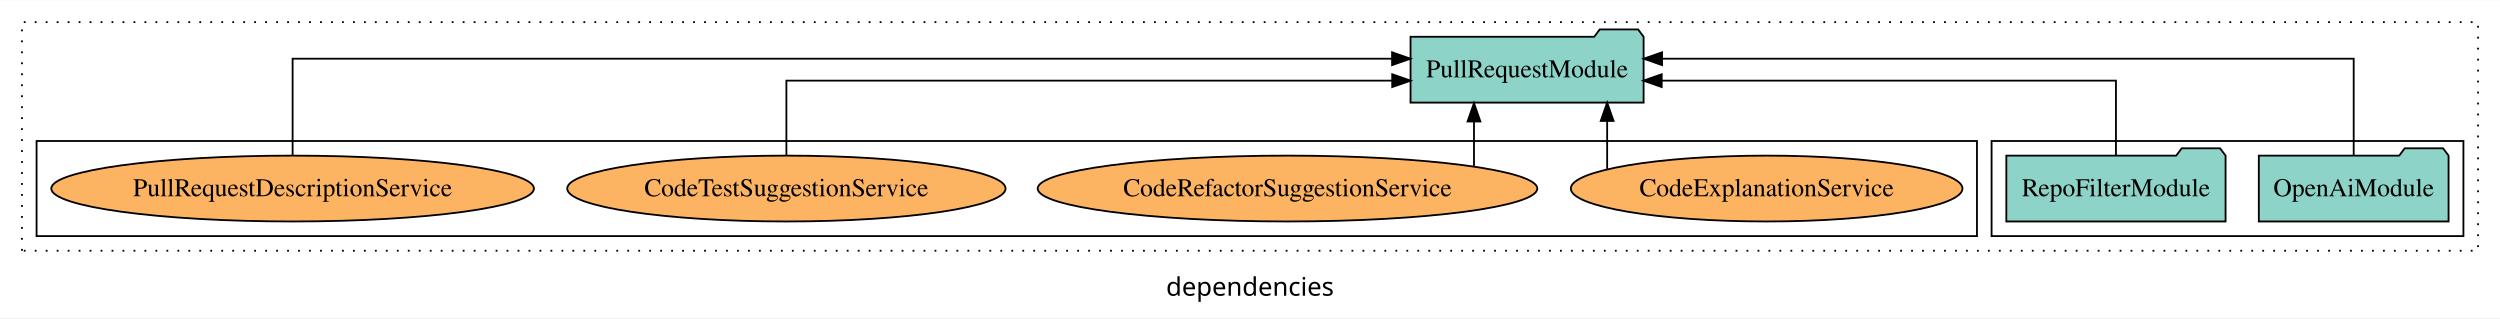
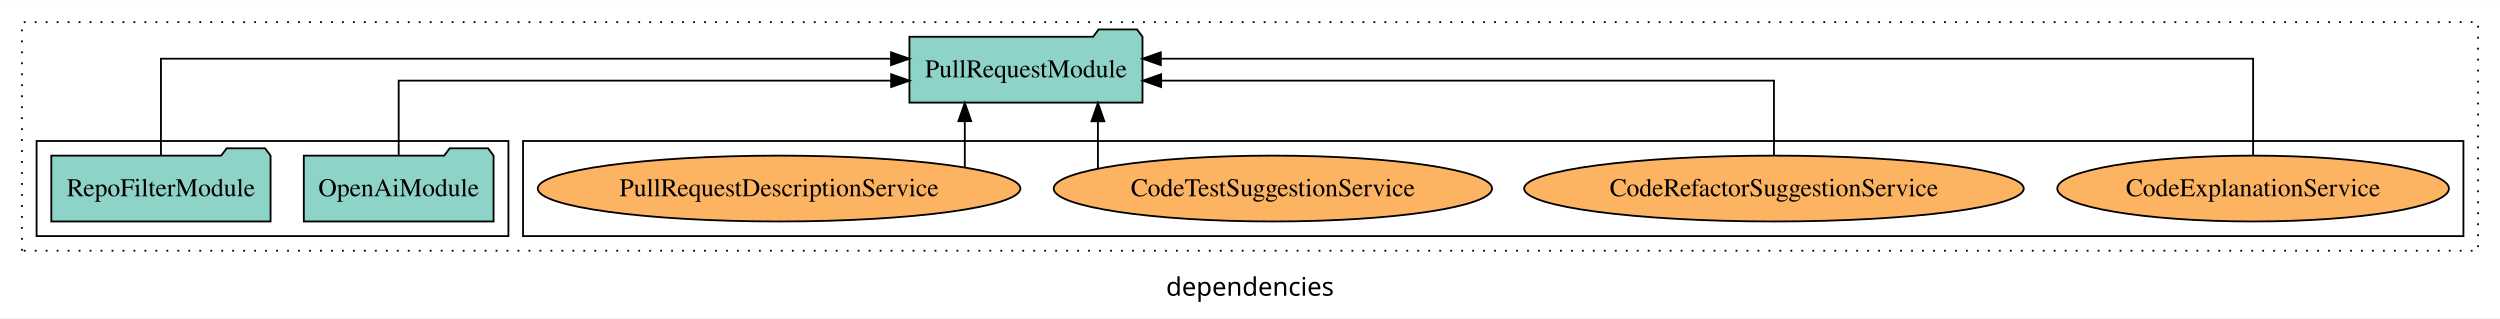
<svg xmlns="http://www.w3.org/2000/svg" width="1367pt" height="174pt" viewBox="0.00 0.00 1367.00 173.80">
  <g id="graph0" class="graph" transform="scale(1 1) rotate(0) translate(4 169.8)">
    <polygon fill="white" stroke="transparent" points="-4,4 -4,-169.8 1363,-169.8 1363,4 -4,4" />
    <text text-anchor="middle" x="679.5" y="-8.2" font-family="sans-serif" font-size="14.00">dependencies</text>
    <g id="clust1" class="cluster">
      <polygon fill="none" stroke="black" stroke-dasharray="1,5" points="8,-32.8 8,-157.8 1351,-157.8 1351,-32.8 8,-32.8" />
    </g>
+     <g id="clust6" class="cluster">
+       <polygon fill="none" stroke="black" points="282,-40.8 282,-92.8 1343,-92.8 1343,-40.8 282,-40.8" />
+     </g>
    <g id="clust3" class="cluster">
-       <polygon fill="none" stroke="black" points="1085,-40.8 1085,-92.8 1343,-92.8 1343,-40.8 1085,-40.8" />
-     </g>
-     <g id="clust6" class="cluster">
-       <polygon fill="none" stroke="black" points="16,-40.8 16,-92.8 1077,-92.8 1077,-40.8 16,-40.8" />
+       <polygon fill="none" stroke="black" points="16,-40.8 16,-92.8 274,-92.8 274,-40.8 16,-40.8" />
    </g>
    <g id="node1" class="node">
-       <polygon fill="#8dd3c7" stroke="black" points="1334.88,-84.8 1331.88,-88.8 1310.88,-88.8 1307.88,-84.8 1231.12,-84.8 1231.12,-48.8 1334.88,-48.8 1334.88,-84.8" />
-       <text text-anchor="middle" x="1283" y="-62.6" font-family="Times,serif" font-size="14.00">OpenAiModule</text>
+       <polygon fill="#8dd3c7" stroke="black" points="265.88,-84.8 262.88,-88.8 241.88,-88.8 238.88,-84.8 162.12,-84.8 162.12,-48.8 265.88,-48.8 265.88,-84.8" />
+       <text text-anchor="middle" x="214" y="-62.6" font-family="Times,serif" font-size="14.00">OpenAiModule</text>
    </g>
    <g id="node3" class="node">
-       <polygon fill="#8dd3c7" stroke="black" points="894.72,-149.8 891.72,-153.8 870.72,-153.8 867.72,-149.8 767.28,-149.8 767.28,-113.8 894.72,-113.8 894.72,-149.8" />
-       <text text-anchor="middle" x="831" y="-127.6" font-family="Times,serif" font-size="14.00">PullRequestModule</text>
+       <polygon fill="#8dd3c7" stroke="black" points="620.72,-149.8 617.72,-153.8 596.72,-153.8 593.72,-149.8 493.28,-149.8 493.28,-113.8 620.72,-113.8 620.72,-149.8" />
+       <text text-anchor="middle" x="557" y="-127.6" font-family="Times,serif" font-size="14.00">PullRequestModule</text>
    </g>
    <g id="edge1" class="edge">
-       <path fill="none" stroke="black" d="M1283,-85.08C1283,-106.12 1283,-137.8 1283,-137.8 1283,-137.8 904.8,-137.8 904.8,-137.8" />
-       <polygon fill="black" stroke="black" points="904.8,-134.3 894.8,-137.8 904.8,-141.3 904.8,-134.3" />
+       <path fill="none" stroke="black" d="M214,-84.82C214,-102.17 214,-125.8 214,-125.8 214,-125.8 483.29,-125.8 483.29,-125.8" />
+       <polygon fill="black" stroke="black" points="483.29,-129.3 493.29,-125.8 483.29,-122.3 483.29,-129.3" />
    </g>
    <g id="node2" class="node">
-       <polygon fill="#8dd3c7" stroke="black" points="1212.94,-84.8 1209.94,-88.8 1188.94,-88.8 1185.94,-84.8 1093.06,-84.8 1093.06,-48.8 1212.94,-48.8 1212.94,-84.8" />
-       <text text-anchor="middle" x="1153" y="-62.6" font-family="Times,serif" font-size="14.00">RepoFilterModule</text>
+       <polygon fill="#8dd3c7" stroke="black" points="143.94,-84.8 140.94,-88.8 119.94,-88.8 116.94,-84.8 24.06,-84.8 24.06,-48.8 143.94,-48.8 143.94,-84.8" />
+       <text text-anchor="middle" x="84" y="-62.6" font-family="Times,serif" font-size="14.00">RepoFilterModule</text>
    </g>
    <g id="edge2" class="edge">
-       <path fill="none" stroke="black" d="M1153,-84.82C1153,-102.17 1153,-125.8 1153,-125.8 1153,-125.8 904.62,-125.8 904.62,-125.8" />
-       <polygon fill="black" stroke="black" points="904.62,-122.3 894.62,-125.8 904.62,-129.3 904.62,-122.3" />
+       <path fill="none" stroke="black" d="M84,-85.08C84,-106.12 84,-137.8 84,-137.8 84,-137.8 483.21,-137.8 483.21,-137.8" />
+       <polygon fill="black" stroke="black" points="483.21,-141.3 493.21,-137.8 483.21,-134.3 483.21,-141.3" />
    </g>
    <g id="node4" class="node">
-       <ellipse fill="#fdb462" stroke="black" cx="962" cy="-66.8" rx="107.08" ry="18" />
-       <text text-anchor="middle" x="962" y="-62.6" font-family="Times,serif" font-size="14.00">CodeExplanationService</text>
+       <ellipse fill="#fdb462" stroke="black" cx="1228" cy="-66.8" rx="107.08" ry="18" />
+       <text text-anchor="middle" x="1228" y="-62.6" font-family="Times,serif" font-size="14.00">CodeExplanationService</text>
    </g>
    <g id="edge3" class="edge">
-       <path fill="none" stroke="black" d="M874.79,-77.24C874.79,-77.24 874.79,-103.77 874.79,-103.77" />
-       <polygon fill="black" stroke="black" points="871.29,-103.77 874.79,-113.77 878.29,-103.77 871.29,-103.77" />
+       <path fill="none" stroke="black" d="M1228,-85.08C1228,-106.12 1228,-137.8 1228,-137.8 1228,-137.8 630.73,-137.8 630.73,-137.8" />
+       <polygon fill="black" stroke="black" points="630.73,-134.3 620.73,-137.8 630.73,-141.3 630.73,-134.3" />
    </g>
    <g id="node5" class="node">
-       <ellipse fill="#fdb462" stroke="black" cx="700" cy="-66.8" rx="136.59" ry="18" />
-       <text text-anchor="middle" x="700" y="-62.6" font-family="Times,serif" font-size="14.00">CodeRefactorSuggestionService</text>
+       <ellipse fill="#fdb462" stroke="black" cx="966" cy="-66.8" rx="136.59" ry="18" />
+       <text text-anchor="middle" x="966" y="-62.6" font-family="Times,serif" font-size="14.00">CodeRefactorSuggestionService</text>
    </g>
    <g id="edge4" class="edge">
-       <path fill="none" stroke="black" d="M801.97,-79.03C801.97,-79.03 801.97,-103.48 801.97,-103.48" />
-       <polygon fill="black" stroke="black" points="798.47,-103.48 801.97,-113.48 805.47,-103.48 798.47,-103.48" />
+       <path fill="none" stroke="black" d="M966,-84.82C966,-102.17 966,-125.8 966,-125.8 966,-125.8 630.91,-125.8 630.91,-125.8" />
+       <polygon fill="black" stroke="black" points="630.91,-122.3 620.91,-125.8 630.91,-129.3 630.91,-122.3" />
    </g>
    <g id="node6" class="node">
-       <ellipse fill="#fdb462" stroke="black" cx="426" cy="-66.8" rx="119.85" ry="18" />
-       <text text-anchor="middle" x="426" y="-62.6" font-family="Times,serif" font-size="14.00">CodeTestSuggestionService</text>
+       <ellipse fill="#fdb462" stroke="black" cx="692" cy="-66.8" rx="119.85" ry="18" />
+       <text text-anchor="middle" x="692" y="-62.6" font-family="Times,serif" font-size="14.00">CodeTestSuggestionService</text>
    </g>
    <g id="edge5" class="edge">
-       <path fill="none" stroke="black" d="M426,-84.82C426,-102.17 426,-125.8 426,-125.8 426,-125.8 757.27,-125.8 757.27,-125.8" />
-       <polygon fill="black" stroke="black" points="757.27,-129.3 767.27,-125.8 757.27,-122.3 757.27,-129.3" />
+       <path fill="none" stroke="black" d="M596.34,-77.83C596.34,-77.83 596.34,-103.58 596.34,-103.58" />
+       <polygon fill="black" stroke="black" points="592.84,-103.58 596.34,-113.58 599.84,-103.58 592.84,-103.58" />
    </g>
    <g id="node7" class="node">
-       <ellipse fill="#fdb462" stroke="black" cx="156" cy="-66.8" rx="131.95" ry="18" />
-       <text text-anchor="middle" x="156" y="-62.6" font-family="Times,serif" font-size="14.00">PullRequestDescriptionService</text>
+       <ellipse fill="#fdb462" stroke="black" cx="422" cy="-66.8" rx="131.95" ry="18" />
+       <text text-anchor="middle" x="422" y="-62.6" font-family="Times,serif" font-size="14.00">PullRequestDescriptionService</text>
    </g>
    <g id="edge6" class="edge">
-       <path fill="none" stroke="black" d="M156,-85.08C156,-106.12 156,-137.8 156,-137.8 156,-137.8 757.19,-137.8 757.19,-137.8" />
-       <polygon fill="black" stroke="black" points="757.19,-141.3 767.19,-137.8 757.19,-134.3 757.19,-141.3" />
+       <path fill="none" stroke="black" d="M523.56,-78.42C523.56,-78.42 523.56,-103.65 523.56,-103.65" />
+       <polygon fill="black" stroke="black" points="520.06,-103.65 523.56,-113.65 527.06,-103.65 520.06,-103.65" />
    </g>
  </g>
</svg>
